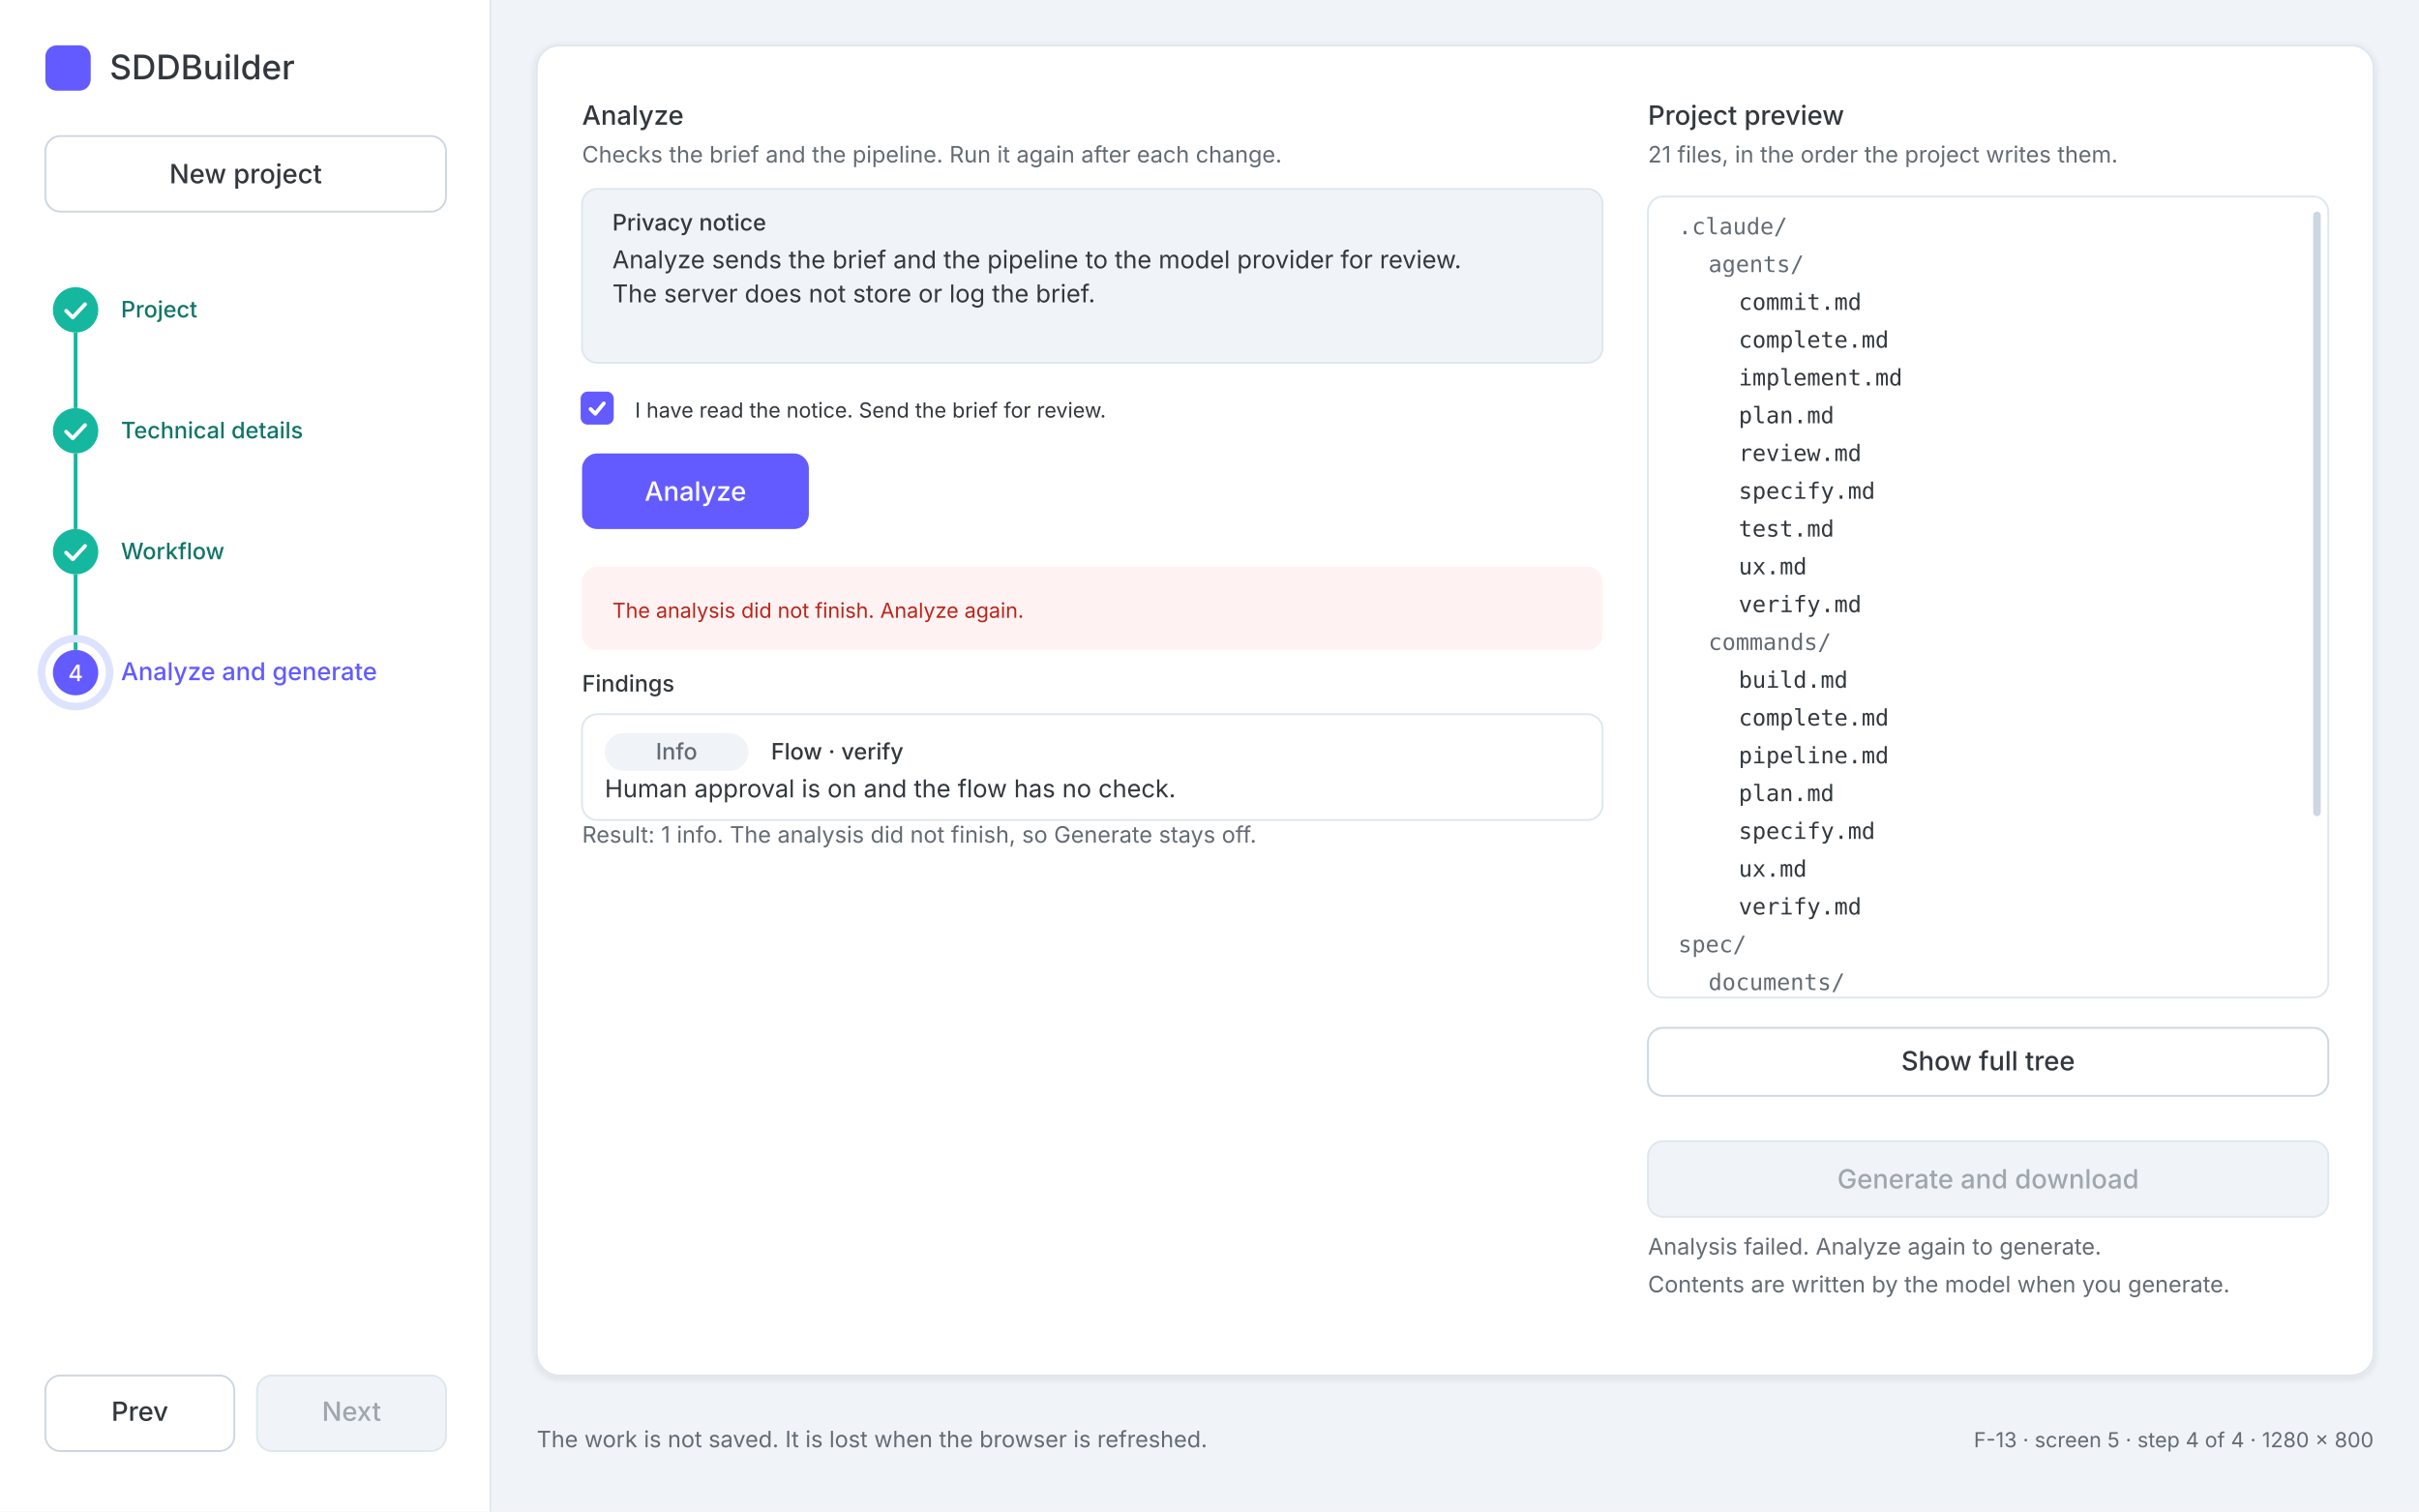
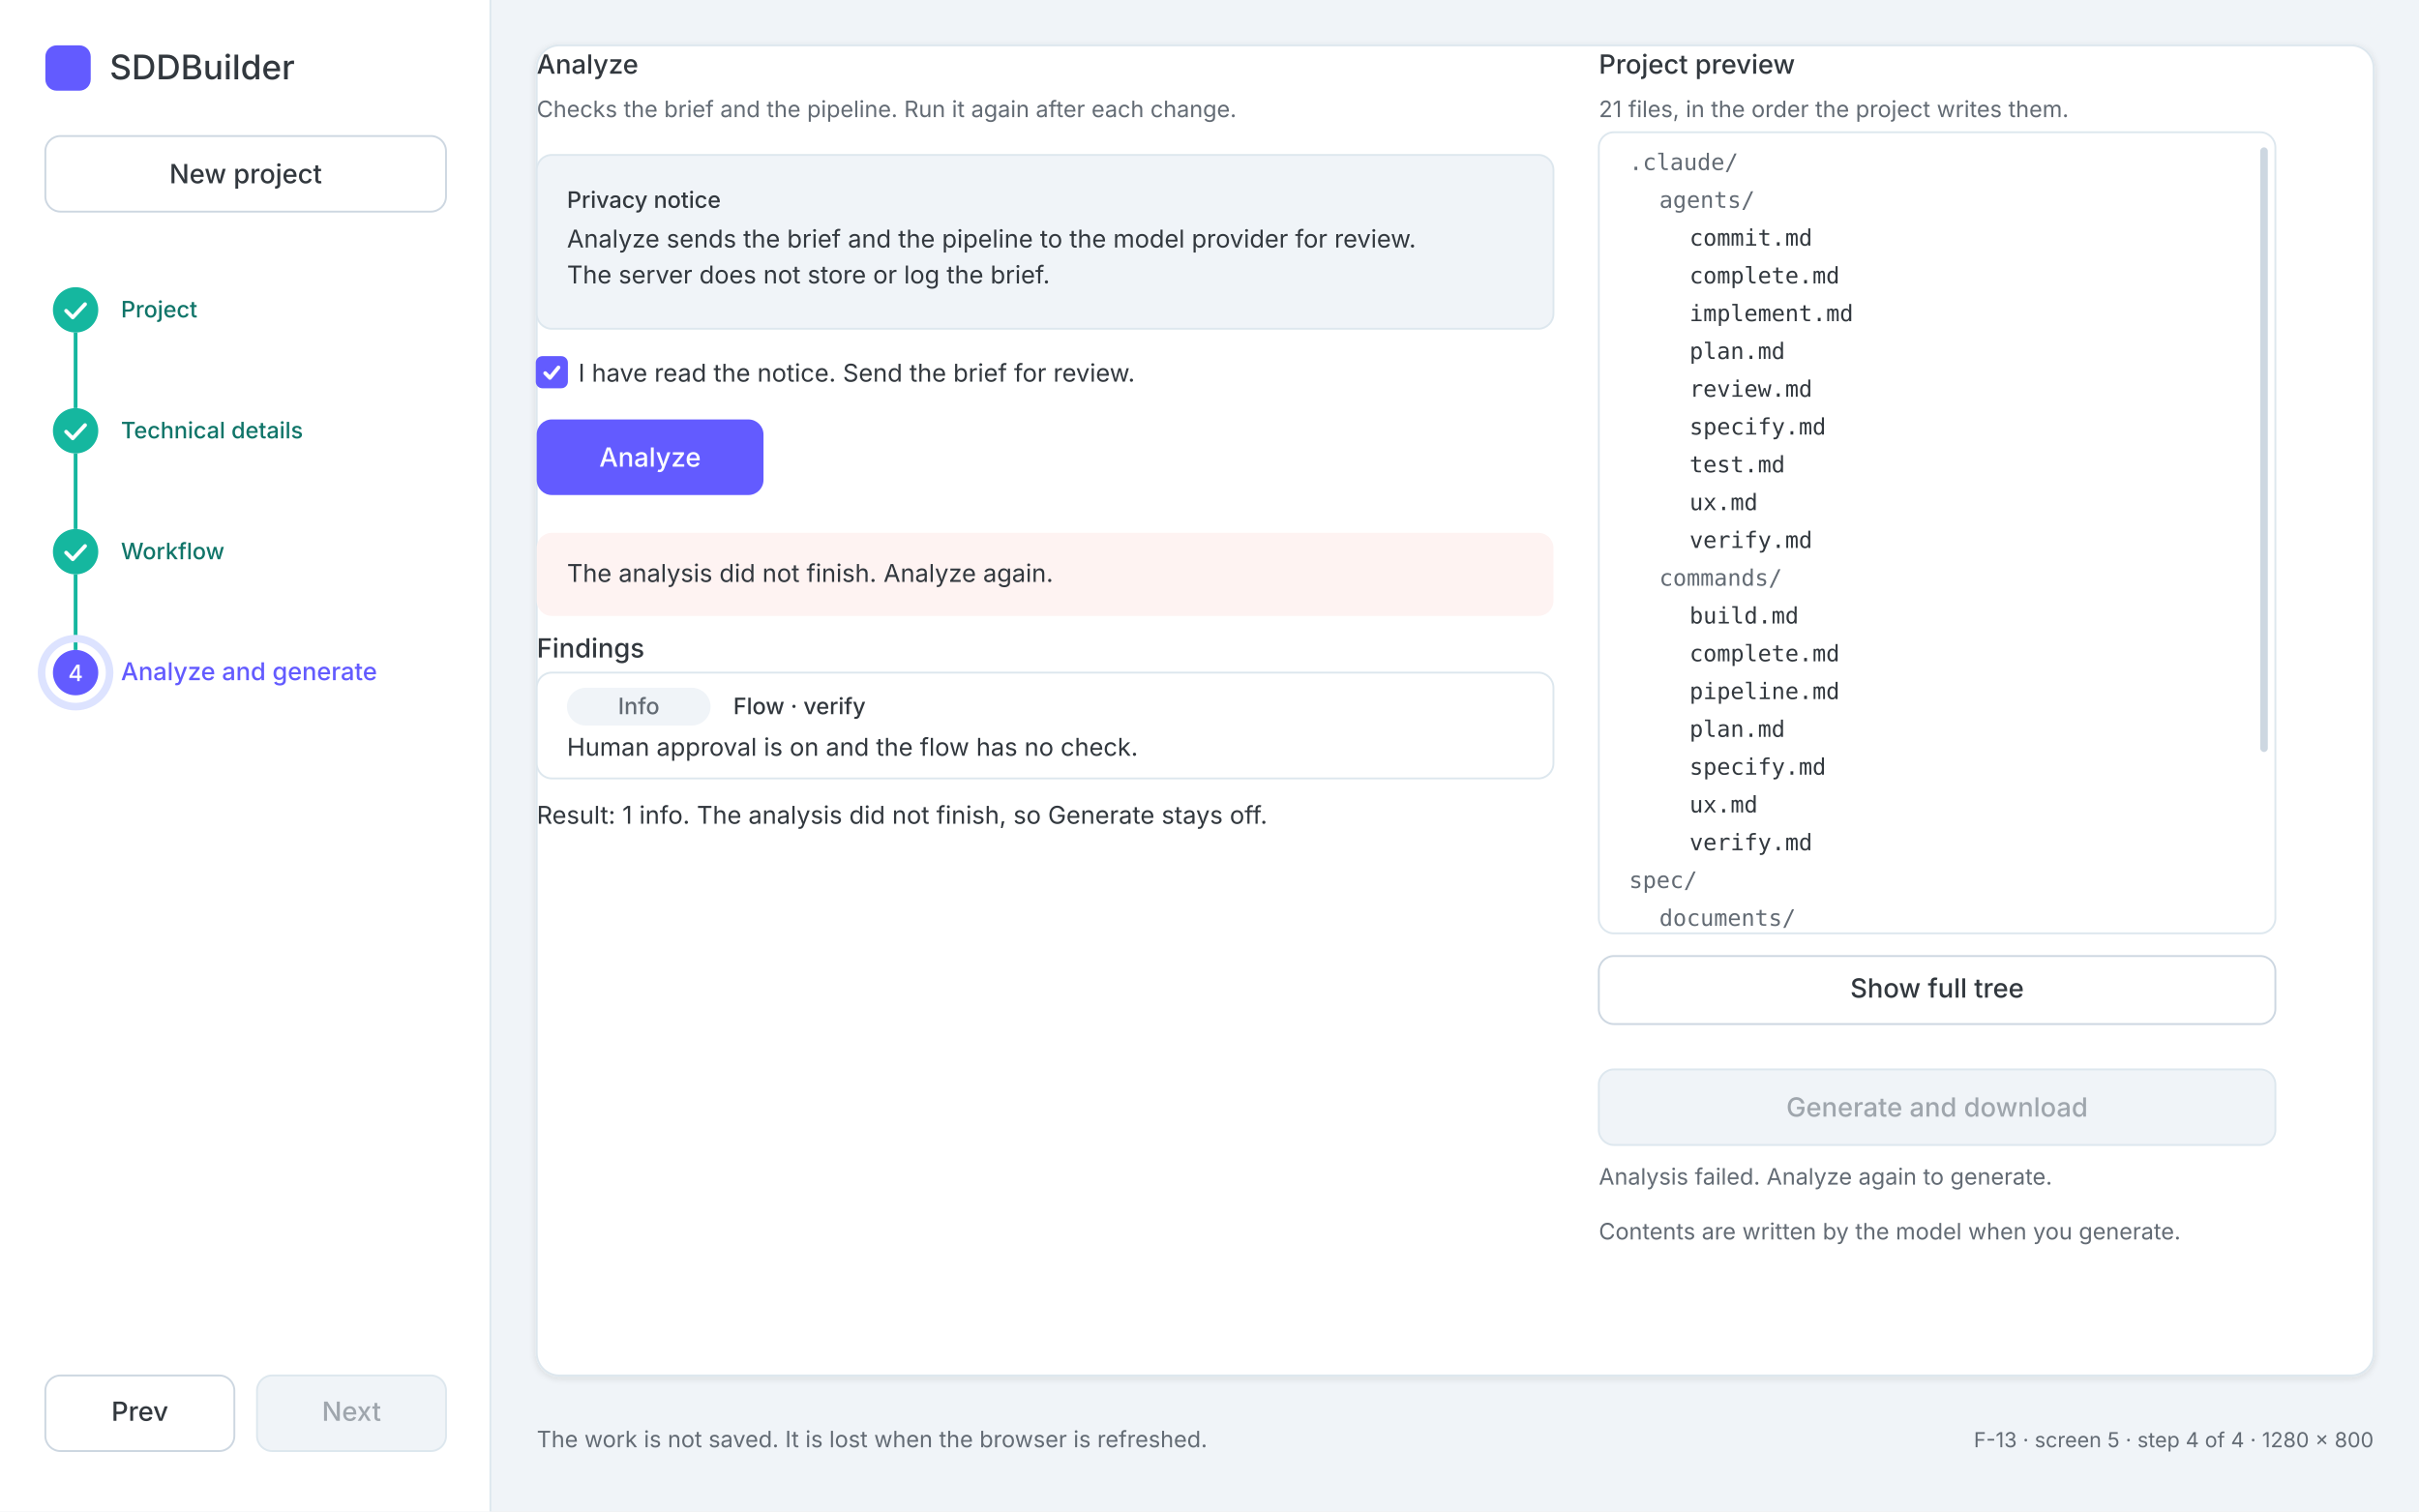
<svg xmlns="http://www.w3.org/2000/svg" width="1280" height="800" viewBox="0 0 1280 800">
  <defs>
    <filter id="sh" x="-5%" y="-5%" width="110%" height="115%">
      <feDropShadow dx="0" dy="1" stdDeviation="2" flood-color="#32383E" flood-opacity="0.12" />
    </filter>
  </defs>
  <style>
text{font-family:Inter,system-ui,-apple-system,"Segoe UI",sans-serif;font-size:13px;fill:#32383E}
.brand{font-size:18px;font-weight:500}
.btnText{font-size:14px;font-weight:500;fill:#FFFFFF}
.btnDark{font-size:14px;font-weight:500;fill:#32383E}
.navOff{font-size:14px;font-weight:500;fill:#9FA6AD}
.h1{font-size:16px;font-weight:500}
.h2{font-size:14px;font-weight:500}
.b12{font-size:12px;font-weight:500}
.muted{font-size:12px;fill:#636B74}
.caption{font-size:11px;fill:#636B74}
.label-cur{font-size:13px;font-weight:500;fill:#635BFF}
.label-done{font-size:12px;font-weight:500;fill:#107569}
.label-todo{font-size:12px;font-weight:500;fill:#636B74}
.num{font-size:12px;font-weight:500;fill:#FFFFFF}
.num-todo{font-size:12px;font-weight:500;fill:#636B74}
.disText{font-size:14px;font-weight:500;fill:#9FA6AD}
.pill{font-size:12px;font-weight:500}
.tree{font-family:"ui-monospace",Menlo,Consolas,monospace;font-size:12px;fill:#32383E}
.dir{fill:#636B74}
- .errT{font-size:11px;fill:#BB241A}
.tagT{font-size:10px;font-weight:500;fill:#635BFF}
.card{fill:#FFFFFF;stroke:#DDE7EE}
.btnP{fill:#635BFF}
.btn{fill:#FFFFFF;stroke:#CDD7E1}
.btnOff{fill:#F0F4F8;stroke:#DDE7EE}
.ring{fill:none;stroke:#DDE3FF;stroke-width:4}
.node-todo{fill:#FFFFFF;stroke:#CDD7E1;stroke-width:1.5}
.node-cur{fill:#635BFF}
.node-done{fill:#15B79F}
.check{fill:none;stroke:#FFFFFF;stroke-width:2;stroke-linecap:round;stroke-linejoin:round}
.line-todo{stroke:#CDD7E1;stroke-width:2}
.line-done{stroke:#15B79F;stroke-width:2}
.row{fill:#FFFFFF;stroke:#DDE7EE}
.panel{fill:#FFFFFF;stroke:#DDE7EE}
.thumb{fill:#CDD7E1}
</style>
  <rect width="1280" height="800" fill="#F0F4F8" />
  <rect x="0" y="0" width="260" height="800" fill="#FFFFFF" />
  <rect x="259" y="0" width="1" height="800" fill="#DDE7EE" />
  <rect x="24" y="24" width="24" height="24" rx="6" fill="#635BFF" />
  <text x="58" y="42" class="brand">SDDBuilder</text>
  <rect x="24" y="72" width="212" height="40" rx="8" class="btn" />
  <text x="130" y="97" class="btnDark" text-anchor="middle">New project</text>
  <line x1="40" y1="176" x2="40" y2="216" class="line-done" />
  <line x1="40" y1="240" x2="40" y2="280" class="line-done" />
  <line x1="40" y1="304" x2="40" y2="344" class="line-done" />
  <circle class="node-done" cx="40" cy="164" r="12" />
  <path class="check" d="M35 164.5 L38.5 168 L45 161" />
  <text class="label-done" x="64" y="168">Project</text>
  <circle class="node-done" cx="40" cy="228" r="12" />
  <path class="check" d="M35 228.5 L38.5 232 L45 225" />
  <text class="label-done" x="64" y="232">Technical details</text>
  <circle class="node-done" cx="40" cy="292" r="12" />
  <path class="check" d="M35 292.5 L38.5 296 L45 289" />
  <text class="label-done" x="64" y="296">Workflow</text>
  <circle class="ring" cx="40" cy="356" r="18" />
  <circle class="node-cur" cx="40" cy="356" r="12" />
  <text class="num" x="40" y="360.5" text-anchor="middle">4</text>
  <text class="label-cur" x="64" y="360">Analyze and generate</text>
  <g>
    <rect class="btn" x="24" y="728" width="100" height="40" rx="8" />
    <text class="btnDark" x="74" y="752" text-anchor="middle">Prev</text>
  </g>
  <g>
    <rect class="btnOff" x="136" y="728" width="100" height="40" rx="8" />
    <text class="navOff" x="186" y="752" text-anchor="middle">Next</text>
  </g>
  <rect x="284" y="24" width="972" height="704" rx="12" class="card" filter="url(#sh)" />
-   <text x="308" y="66" class="h2">Analyze</text>
-   <text x="308" y="86" class="muted">Checks the brief and the pipeline. Run it again after each change.</text>
-   <rect x="308" y="100" width="540" height="92" rx="8" fill="#F0F4F8" stroke="#DDE7EE" />
-   <text x="324" y="122" class="b12">Privacy notice</text>
-   <text x="324" y="142">Analyze sends the brief and the pipeline to the model provider for review.</text>
-   <text x="324" y="160">The server does not store or log the brief.</text>
+   <text x="284" y="39" class="h2">Analyze</text>
+   <text x="284" y="62" class="muted">Checks the brief and the pipeline. Run it again after each change.</text>
+   <rect x="284" y="82" width="538" height="92" rx="8" fill="#F0F4F8" stroke="#DDE7EE" stroke-width="1" />
+   <text x="300" y="110" class="b12">Privacy notice</text>
+   <text x="300" y="131">Analyze sends the brief and the pipeline to the model provider for review.</text>
+   <text x="300" y="150">The server does not store or log the brief.</text>
+   <rect x="284" y="189" width="16" height="16" rx="3" fill="#635BFF" stroke="#635BFF" stroke-width="1" />
+   <path class="check" d="M288.5 197.5 L291 200 L295.5 194.5" />
+   <text x="306" y="202">I have read the notice. Send the brief for review.</text>
+   <rect x="284" y="222" width="120" height="40" rx="8" class="btnP" />
+   <text x="344" y="247" class="btnText" text-anchor="middle">Analyze</text>
+   <rect x="284" y="282" width="538" height="44" rx="8" fill="#FEF3F2" />
+   <text x="300" y="308" class="errT">The analysis did not finish. Analyze again.</text>
+   <text x="284" y="348" class="h2">Findings</text>
  <g>
-     <rect x="308" y="208" width="16" height="16" rx="3" fill="#635BFF" stroke="#635BFF" stroke-width="1.5" />
-     <path class="check" d="M312.5 216.5 L315 219 L319.5 213.5" />
+     <rect x="284" y="356" width="538" height="56" rx="8" class="row" />
+     <rect x="300" y="364" width="76" height="20" rx="10" fill="#F0F4F8" />
+     <text x="338" y="378" class="pill" text-anchor="middle" style="fill:#636B74">Info</text>
+     <text x="388" y="378" class="b12">Flow · verify</text>
+     <text x="300" y="400">Human approval is on and the flow has no check.</text>
  </g>
-   <text x="336" y="221" style="font-size:11px">I have read the notice. Send the brief for review.</text>
+   <text x="284" y="436">Result: 1 info. The analysis did not finish, so Generate stays off.</text>
+   <text x="846" y="39" class="h2">Project preview</text>
+   <text x="846" y="62" class="muted">21 files, in the order the project writes them.</text>
+   <clipPath id="clipCol">
+     <rect x="846" y="70" width="358" height="424" rx="8" />
+   </clipPath>
+   <rect class="panel" x="846" y="70" width="358" height="424" rx="8" />
+   <g clip-path="url(#clipCol)">
+     <text x="862" y="90" class="tree dir">.claude/</text>
+     <text x="878" y="110" class="tree dir">agents/</text>
+     <text x="894" y="130" class="tree">commit.md</text>
+     <text x="894" y="150" class="tree">complete.md</text>
+     <text x="894" y="170" class="tree">implement.md</text>
+     <text x="894" y="190" class="tree">plan.md</text>
+     <text x="894" y="210" class="tree">review.md</text>
+     <text x="894" y="230" class="tree">specify.md</text>
+     <text x="894" y="250" class="tree">test.md</text>
+     <text x="894" y="270" class="tree">ux.md</text>
+     <text x="894" y="290" class="tree">verify.md</text>
+     <text x="878" y="310" class="tree dir">commands/</text>
+     <text x="894" y="330" class="tree">build.md</text>
+     <text x="894" y="350" class="tree">complete.md</text>
+     <text x="894" y="370" class="tree">pipeline.md</text>
+     <text x="894" y="390" class="tree">plan.md</text>
+     <text x="894" y="410" class="tree">specify.md</text>
+     <text x="894" y="430" class="tree">ux.md</text>
+     <text x="894" y="450" class="tree">verify.md</text>
+     <text x="862" y="470" class="tree dir">spec/</text>
+     <text x="878" y="490" class="tree dir">documents/</text>
+     <text x="894" y="510" class="tree">process.md</text>
+     <text x="878" y="530" class="tree dir">specifications/</text>
+     <text x="894" y="550" class="tree dir">F-00-template/</text>
+     <text x="910" y="570" class="tree">plan.md</text>
+     <text x="910" y="590" class="tree">progress.md</text>
+     <text x="910" y="610" class="tree">stories.md</text>
+     <text x="862" y="630" class="tree">CLAUDE.md</text>
+   </g>
+   <rect class="thumb" x="1196" y="78" width="4" height="320" rx="2" />
  <g>
-     <rect class="btnP" x="308" y="240" width="120" height="40" rx="8" />
-     <text class="btnText" x="368" y="265" text-anchor="middle">Analyze</text>
+     <rect x="846" y="506" width="358" height="36" rx="8" class="btn" />
+     <text x="1025.0" y="528" class="btnDark" text-anchor="middle">Show full tree</text>
  </g>
-   <rect x="308" y="300" width="540" height="44" rx="8" fill="#FEF3F2" />
-   <text x="324" y="327" class="errT">The analysis did not finish. Analyze again.</text>
-   <text x="308" y="366" class="b12">Findings</text>
-   <g>
-     <rect class="row" x="308" y="378" width="540" height="56" rx="8" />
-     <rect x="320" y="388" width="76" height="20" rx="10" fill="#F0F4F8" />
-     <text class="pill" x="358" y="402" text-anchor="middle" style="fill:#636B74">Info</text>
-     <text x="408" y="402" class="b12">Flow · verify</text>
-     <text x="320" y="422">Human approval is on and the flow has no check.</text>
-   </g>
-   <text x="308" y="446" class="muted">Result: 1 info. The analysis did not finish, so Generate stays off.</text>
-   <text x="872" y="66" class="h2">Project preview</text>
-   <text x="872" y="86" class="muted">21 files, in the order the project writes them.</text>
-   <clipPath id="clipCol">
-     <rect x="872" y="104" width="360" height="424" rx="8" />
-   </clipPath>
-   <rect class="panel" x="872" y="104" width="360" height="424" rx="8" />
-   <g clip-path="url(#clipCol)">
-     <text x="888" y="124" class="tree dir">.claude/</text>
-     <text x="904" y="144" class="tree dir">agents/</text>
-     <text x="920" y="164" class="tree">commit.md</text>
-     <text x="920" y="184" class="tree">complete.md</text>
-     <text x="920" y="204" class="tree">implement.md</text>
-     <text x="920" y="224" class="tree">plan.md</text>
-     <text x="920" y="244" class="tree">review.md</text>
-     <text x="920" y="264" class="tree">specify.md</text>
-     <text x="920" y="284" class="tree">test.md</text>
-     <text x="920" y="304" class="tree">ux.md</text>
-     <text x="920" y="324" class="tree">verify.md</text>
-     <text x="904" y="344" class="tree dir">commands/</text>
-     <text x="920" y="364" class="tree">build.md</text>
-     <text x="920" y="384" class="tree">complete.md</text>
-     <text x="920" y="404" class="tree">pipeline.md</text>
-     <text x="920" y="424" class="tree">plan.md</text>
-     <text x="920" y="444" class="tree">specify.md</text>
-     <text x="920" y="464" class="tree">ux.md</text>
-     <text x="920" y="484" class="tree">verify.md</text>
-     <text x="888" y="504" class="tree dir">spec/</text>
-     <text x="904" y="524" class="tree dir">documents/</text>
-     <text x="920" y="544" class="tree">process.md</text>
-     <text x="904" y="564" class="tree dir">specifications/</text>
-     <text x="920" y="584" class="tree dir">F-00-template/</text>
-     <text x="936" y="604" class="tree">plan.md</text>
-     <text x="936" y="624" class="tree">progress.md</text>
-     <text x="936" y="644" class="tree">stories.md</text>
-     <text x="888" y="664" class="tree">CLAUDE.md</text>
-   </g>
-   <rect class="thumb" x="1224" y="112" width="4" height="320" rx="2" />
-   <g>
-     <rect class="btn" x="872" y="544" width="360" height="36" rx="8" />
-     <text class="btnDark" x="1052" y="566.5" text-anchor="middle">Show full tree</text>
-   </g>
-   <g>
-     <rect class="btnOff" x="872" y="604" width="360" height="40" rx="8" />
-     <text class="disText" x="1052" y="629" text-anchor="middle">Generate and download</text>
-   </g>
-   <text x="872" y="664" class="muted">Analysis failed. Analyze again to generate.</text>
-   <text x="872" y="684" class="muted">Contents are written by the model when you generate.</text>
+   <rect x="846" y="566" width="358" height="40" rx="8" class="btnOff" />
+   <text x="1025.0" y="591" class="disText" text-anchor="middle">Generate and download</text>
+   <text x="846" y="627" class="muted">Analysis failed. Analyze again to generate.</text>
+   <text x="846" y="656" class="muted">Contents are written by the model when you generate.</text>
  <text x="284" y="766" class="muted">The work is not saved. It is lost when the browser is refreshed.</text>
  <text x="1256" y="766" class="caption" text-anchor="end">F-13 · screen 5 · step 4 of 4 · 1280 × 800</text>
</svg>
